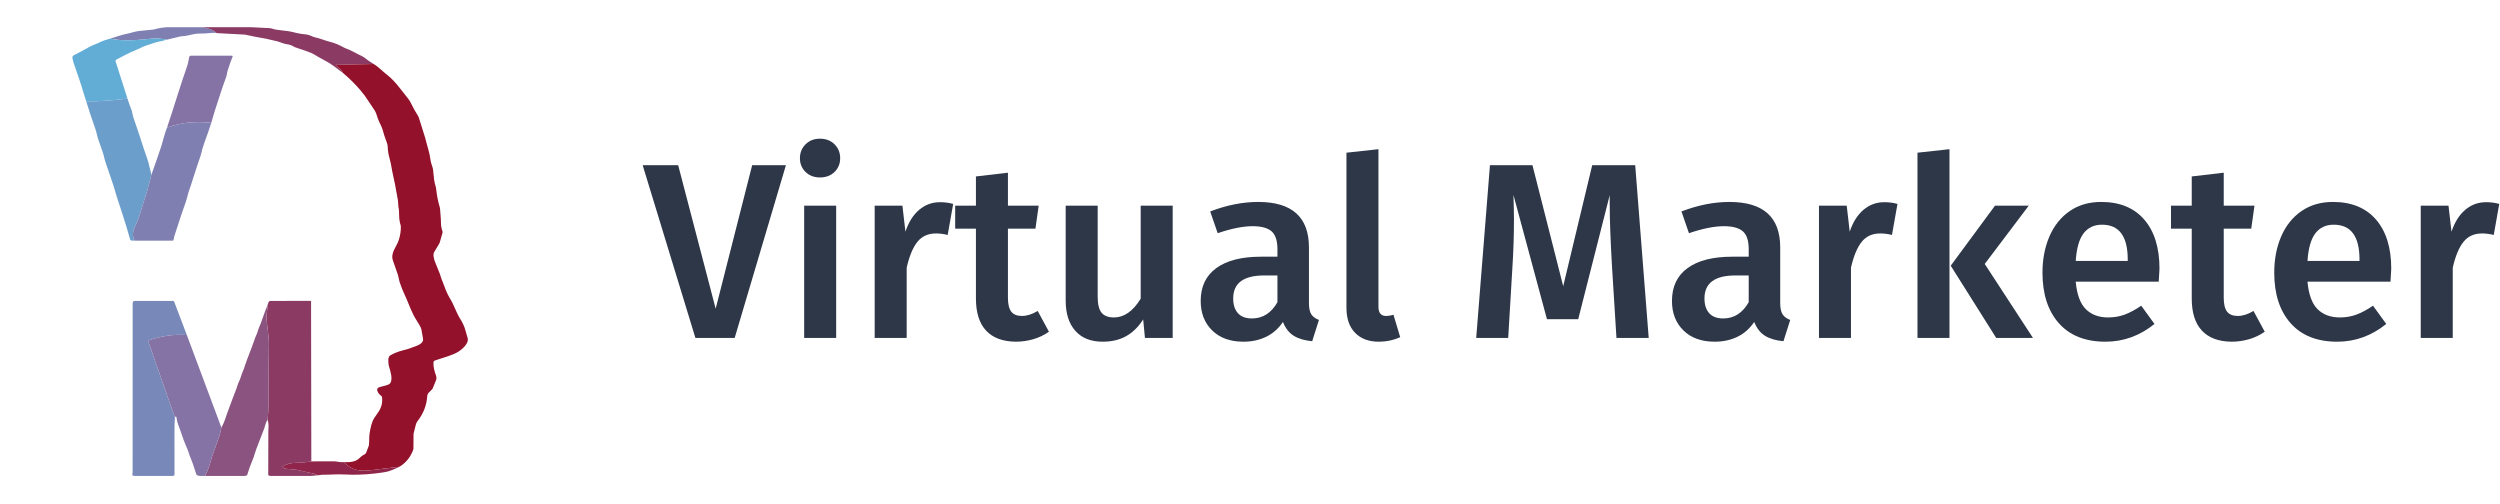
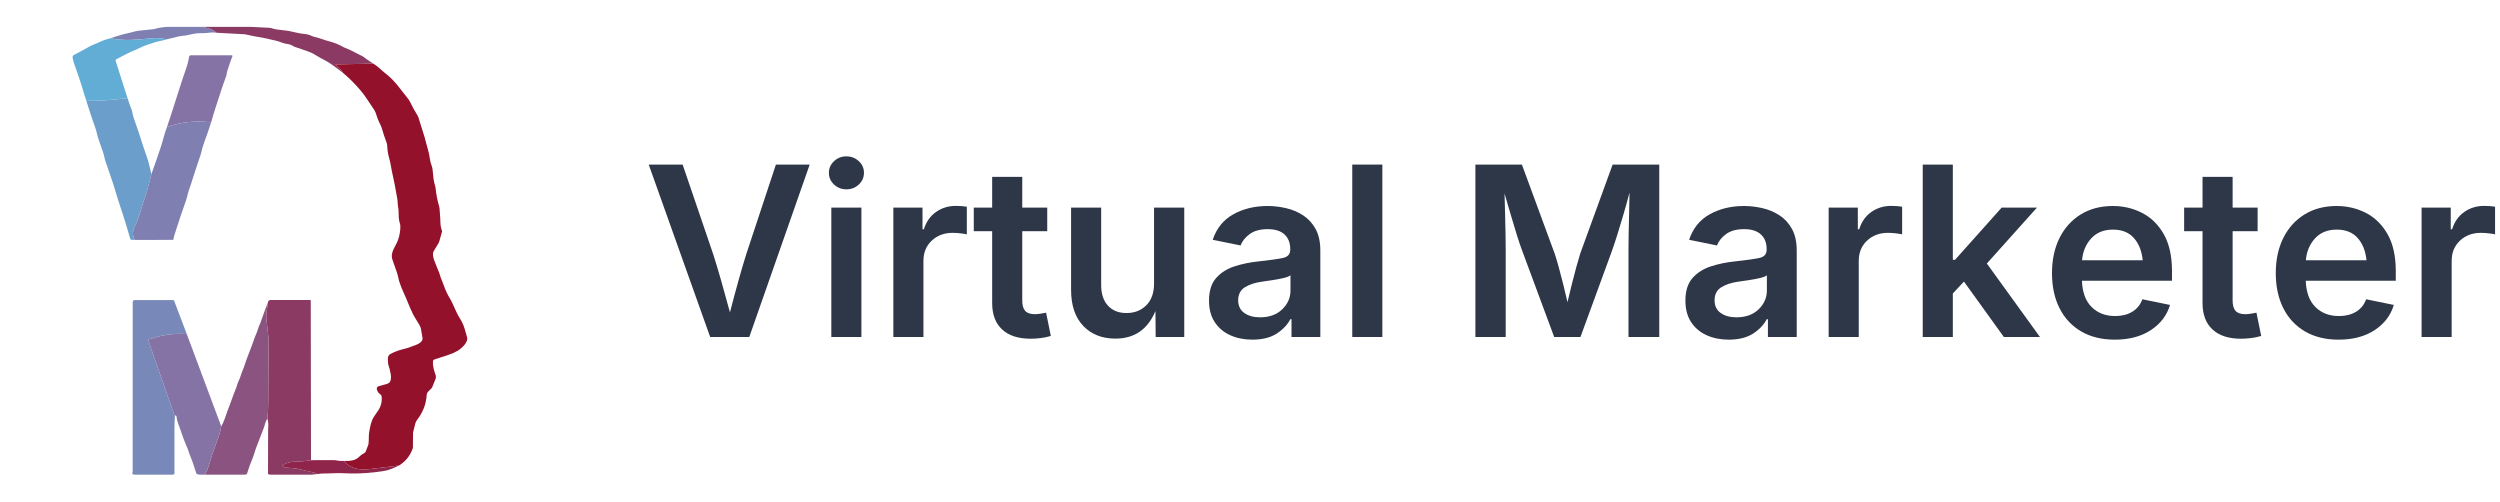
- <svg xmlns="http://www.w3.org/2000/svg" width="318" height="64" viewBox="0 0 318.365 64.0" version="1.1">
+ <svg xmlns="http://www.w3.org/2000/svg" width="319" height="64" viewBox="0 0 318.921 64.0" version="1.1">
  <g transform="scale(0.1116071) translate(30.72 30.72)">
    <path fill="#7f80b1" d="   M 199.98 0.00   C 206.82 1.35 211.44 2.09 216.43 6.72   C 212.03 5.86 206.84 7.03 203.82 7.08   Q 198.34 7.18 195.26 7.32   Q 191.28 7.49 181.92 9.75   A 10.37 9.72 -52.0 0 1 180.45 9.98   C 177.89 10.18 175.89 10.28 173.24 10.93   Q 166.48 12.59 159.70 14.23   Q 149.84 12.29 142.93 12.98   C 125.45 14.71 111.18 16.39 94.97 12.99   C 101.13 11.29 107.92 8.65 113.41 7.64   C 118.51 6.70 122.76 4.86 128.29 4.28   Q 136.03 3.47 143.75 2.74   A 9.53 9.27 33.7 0 0 145.36 2.44   Q 152.65 0.35 160.25 0.00   L 199.98 0.00   Z" />
    <path fill="#8b3a64" d="   M 255.99 0.00   L 276.95 1.05   Q 276.97 1.05 276.99 1.05   C 279.53 1.28 281.71 2.47 284.80 2.86   Q 291.82 3.74 298.71 4.59   Q 300.46 4.80 307.27 6.46   Q 311.34 7.45 314.56 7.79   C 319.63 8.32 321.80 8.61 325.70 10.54   A 10.64 10.11 -23.8 0 0 327.88 11.32   Q 334.16 12.81 337.55 14.12   Q 340.46 15.24 347.12 17.03   Q 354.06 18.91 361.77 23.22   A 14.04 13.88 -20.1 0 0 363.85 24.17   C 370.66 26.61 376.27 30.25 382.57 33.17   Q 384.56 34.10 387.36 36.41   C 389.74 38.38 392.83 40.11 395.58 41.97   L 352.63 42.99   A 0.21 0.21 0.0 0 0 352.49 43.35   C 355.46 46.08 359.11 48.50 360.78 52.33   Q 347.33 41.98 342.87 39.62   Q 334.58 35.24 326.56 30.43   Q 324.74 29.33 318.95 27.29   Q 312.63 25.06 305.88 22.84   A 6.17 5.79 -17.5 0 1 304.55 22.20   C 301.59 20.25 299.72 19.90 295.21 19.16   A 15.25 15.03 59.4 0 1 292.57 18.46   C 288.66 17.02 285.60 15.92 282.22 15.31   C 278.53 14.64 275.42 13.57 272.72 13.11   Q 258.80 10.75 249.20 8.54   A 4.21 3.64 49.1 0 0 248.58 8.45   L 216.43 6.72   C 211.44 2.09 206.82 1.35 199.98 0.00   L 255.99 0.00   Z" />
    <path fill="#62add6" d="   M 159.70 14.23   C 155.01 15.82 149.49 16.42 145.50 17.80   Q 139.63 19.82 137.70 20.37   C 132.84 21.76 128.34 24.47 123.07 26.59   C 116.67 29.16 109.08 33.24 102.04 36.96   A 1.73 1.72 -22.6 0 0 101.19 39.01   L 114.72 81.44   C 98.30 83.48 83.42 84.78 67.66 84.60   Q 65.99 79.90 64.62 75.07   C 61.33 63.51 57.27 52.21 53.29 40.79   C 52.75 39.26 52.25 36.86 51.93 35.02   A 2.78 2.77 -18.4 0 1 53.40 32.09   Q 64.20 26.54 70.82 22.68   C 74.62 20.46 79.59 19.11 84.03 16.76   Q 86.73 15.34 94.97 12.99   C 111.18 16.39 125.45 14.71 142.93 12.98   Q 149.84 12.29 159.70 14.23   Z" />
    <path fill="#8673a6" d="   M 210.36 109.08   C 192.73 107.25 176.53 108.36 159.84 114.59   C 167.37 92.50 174.23 68.80 182.68 44.75   C 183.99 41.02 184.51 37.05 185.07 34.31   A 2.25 2.24 -84.4 0 1 187.27 32.50   L 233.95 32.50   A 0.79 0.79 0.0 0 1 234.67 33.62   Q 233.16 36.89 229.09 49.30   C 228.26 51.84 228.26 54.32 227.37 56.75   Q 222.95 68.78 220.84 75.55   Q 217.00 87.84 214.41 95.38   C 212.93 99.70 211.83 104.51 210.36 109.08   Z" />
    <path fill="#93112a" d="   M 395.58 41.97   C 401.62 45.55 405.63 50.32 411.10 54.41   C 415.08 57.39 421.34 63.96 425.10 69.01   Q 427.60 72.36 434.33 80.68   Q 436.93 83.89 438.16 86.56   Q 441.19 93.14 446.35 101.39   A 7.90 7.82 20.3 0 1 447.17 103.15   Q 450.18 112.61 454.44 126.31   C 455.70 130.34 456.45 134.71 457.99 139.50   Q 459.50 144.19 460.77 152.99   A 11.54 11.22 32.3 0 0 461.26 155.03   Q 463.23 160.91 463.34 161.99   C 464.29 171.06 464.57 176.40 466.39 181.74   A 10.72 10.56 33.3 0 1 466.88 184.01   Q 468.00 195.17 471.07 205.49   A 9.67 9.38 36.3 0 1 471.46 207.81   C 471.79 214.54 472.36 216.86 472.43 223.56   Q 472.48 228.19 474.19 233.06   A 2.08 2.05 43.2 0 1 474.24 234.33   L 471.19 245.16   A 8.82 8.40 -23.3 0 1 470.32 247.20   Q 467.37 252.17 464.82 256.30   C 462.97 259.28 464.41 264.53 465.55 267.45   Q 468.86 275.89 469.41 277.14   Q 471.46 281.79 472.29 284.94   C 473.12 288.08 474.88 291.26 476.22 295.30   Q 478.98 303.65 484.09 311.86   A 24.54 23.71 -74.0 0 1 485.68 314.88   Q 491.79 328.76 493.86 331.93   Q 498.45 338.96 500.29 345.67   Q 502.10 352.30 502.80 354.44   C 504.77 360.52 496.78 367.52 491.92 370.44   Q 487.69 372.98 480.99 375.23   Q 473.37 377.79 465.53 380.28   A 2.39 2.38 82.6 0 0 463.87 382.44   C 463.61 387.81 464.96 392.30 466.90 397.89   A 6.97 6.96 46.5 0 1 466.77 402.80   L 462.95 412.25   A 2.38 2.33 78.9 0 1 462.43 413.04   L 458.61 416.86   A 6.39 6.36 -21.0 0 0 456.75 421.00   Q 455.83 436.41 445.72 449.43   A 11.03 10.96 -19.3 0 0 443.72 453.55   L 441.27 463.41   A 4.88 4.25 56.3 0 0 441.14 464.42   L 441.01 480.85   A 3.76 3.68 -35.4 0 1 440.80 482.02   Q 436.28 494.65 425.12 501.50   Q 408.73 503.48 392.64 505.45   C 380.91 506.89 370.28 506.07 362.26 496.28   C 368.57 496.52 374.89 495.89 378.77 492.25   Q 382.02 489.21 383.12 488.62   Q 386.04 487.06 386.58 486.31   A 6.59 6.54 -18.2 0 0 387.18 485.13   L 390.02 477.74   A 2.52 2.50 -30.7 0 0 390.18 477.12   C 390.85 472.70 390.27 467.69 390.99 463.47   C 392.10 456.90 393.32 450.21 396.66 445.40   Q 399.86 440.79 401.24 438.72   Q 406.30 431.09 405.21 422.27   Q 405.05 420.98 402.60 419.18   C 400.90 417.94 397.29 412.08 402.05 410.76   Q 410.92 408.30 411.38 408.17   Q 415.06 407.07 415.67 403.48   Q 416.23 400.24 415.74 397.52   Q 414.58 391.06 413.04 386.67   A 6.25 6.14 -57.9 0 1 412.69 385.08   C 412.35 381.16 411.48 376.18 414.96 374.22   Q 421.21 370.70 428.83 368.75   Q 435.62 367.02 436.70 366.50   C 440.77 364.54 453.31 362.40 451.93 355.23   Q 450.97 350.18 450.16 345.09   Q 449.87 343.23 447.92 339.89   C 445.69 336.05 443.15 332.50 441.10 328.41   C 436.98 320.18 434.36 312.29 430.39 303.89   Q 428.17 299.20 425.63 291.87   C 424.45 288.46 424.05 284.57 422.92 281.46   Q 420.90 275.97 417.60 266.19   C 414.61 257.32 421.87 250.57 424.36 242.62   Q 426.83 234.74 426.65 227.29   A 5.43 5.25 36.2 0 0 426.39 225.78   Q 424.83 220.97 424.73 215.53   Q 424.60 208.35 424.35 207.50   C 423.52 204.67 423.79 200.36 423.19 196.85   Q 419.86 177.48 417.75 168.75   C 416.34 162.93 415.74 156.70 414.04 150.70   C 412.45 145.08 411.80 140.97 411.66 136.30   A 12.79 12.54 -56.9 0 0 410.84 132.21   Q 407.69 123.93 405.41 115.64   Q 405.06 114.38 401.62 107.20   A 23.60 23.54 23.6 0 1 400.37 104.03   Q 398.22 97.08 397.19 95.60   Q 392.62 89.02 389.26 83.68   Q 385.65 77.95 380.75 72.19   Q 371.59 61.42 360.78 52.33   C 359.11 48.50 355.46 46.08 352.49 43.35   A 0.21 0.21 0.0 0 1 352.63 42.99   L 395.58 41.97   Z" />
    <path fill="#6b9eca" d="   M 114.72 81.44   Q 116.83 88.19 119.41 94.61   C 120.29 96.80 120.62 100.52 121.45 103.00   C 123.92 110.38 126.72 117.92 128.64 124.11   Q 132.63 136.92 137.33 150.15   Q 138.67 153.93 139.82 159.19   Q 140.76 163.50 142.04 168.30   Q 140.50 174.08 138.92 180.37   Q 137.17 187.36 135.48 192.33   Q 132.20 201.99 128.58 214.20   Q 127.31 218.49 125.65 222.30   C 122.47 229.61 118.60 234.94 122.78 243.58   L 119.17 243.41   A 1.49 1.48 83.1 0 1 117.82 242.34   C 114.83 232.18 112.94 225.06 109.69 215.36   Q 102.30 193.29 98.51 180.00   Q 97.77 177.38 89.56 153.74   C 88.40 150.41 87.82 146.38 86.69 143.14   Q 83.66 134.37 81.72 128.98   C 80.03 124.28 79.53 120.11 78.07 115.99   Q 72.53 100.46 67.66 84.60   C 83.42 84.78 98.30 83.48 114.72 81.44   Z" />
    <path fill="#7f80b1" d="   M 210.36 109.08   C 208.99 112.63 207.92 116.75 206.76 119.90   Q 201.83 133.26 200.16 138.93   C 199.54 141.06 199.10 143.98 198.24 146.41   Q 193.67 159.46 186.99 180.68   Q 186.98 180.73 185.51 184.87   Q 184.03 189.04 182.95 193.74   Q 182.11 197.40 178.72 206.72   C 174.73 217.72 170.74 231.09 168.09 238.82   C 167.69 239.98 167.69 241.78 167.16 242.97   A 0.96 0.95 11.7 0 1 166.28 243.54   L 122.78 243.58   C 118.60 234.94 122.47 229.61 125.65 222.30   Q 127.31 218.49 128.58 214.20   Q 132.20 201.99 135.48 192.33   Q 137.17 187.36 138.92 180.37   Q 140.50 174.08 142.04 168.30   Q 148.09 151.57 153.47 135.33   Q 154.25 132.95 156.42 124.89   Q 157.84 119.59 159.84 114.59   C 176.53 108.36 192.73 107.25 210.36 109.08   Z" />
    <path fill="#7888b8" d="   M 182.49 351.28   C 166.67 350.13 154.11 352.28 138.59 357.40   A 0.50 0.50 0.0 0 0 138.27 358.04   L 168.88 445.50   Q 168.38 452.03 168.37 458.50   Q 168.34 484.63 168.39 510.78   A 0.77 0.76 79.3 0 1 167.91 511.49   L 166.58 512.00   L 122.87 512.00   L 120.61 511.47   A 0.54 0.54 0.0 0 1 120.20 510.85   Q 120.61 508.69 120.61 508.02   Q 120.51 379.46 120.65 315.00   Q 120.66 312.36 122.97 312.36   Q 147.41 312.27 166.74 312.31   A 1.39 1.37 -9.9 0 1 168.02 313.20   L 182.49 351.28   Z" />
    <path fill="#8b3a64" d="   M 324.51 495.40   Q 315.76 496.92 306.66 497.06   Q 298.25 497.18 291.98 501.05   A 0.56 0.56 0.0 0 0 291.86 501.91   Q 293.51 503.70 296.37 503.93   C 302.69 504.45 306.48 504.45 312.56 506.02   Q 319.40 507.78 327.49 509.40   Q 328.57 509.62 332.10 511.26   L 324.37 512.00   L 277.62 512.00   L 275.81 511.44   A 0.69 0.68 -81.4 0 1 275.33 510.78   Q 275.45 485.46 275.47 460.14   Q 275.47 460.07 275.66 455.88   Q 275.84 451.78 274.65 447.77   Q 275.59 438.95 275.60 429.02   Q 275.61 401.67 276.11 361.25   Q 276.18 355.02 273.67 336.01   C 272.66 328.36 274.40 322.15 275.23 315.00   Q 275.83 312.30 278.05 312.30   Q 300.92 312.33 323.62 312.26   A 0.59 0.59 0.0 0 1 324.22 312.85   L 324.51 495.40   Z" />
    <path fill="#8a5380" d="   M 275.23 315.00   C 274.40 322.15 272.66 328.36 273.67 336.01   Q 276.18 355.02 276.11 361.25   Q 275.61 401.67 275.60 429.02   Q 275.59 438.95 274.65 447.77   Q 273.11 450.05 272.35 452.63   Q 270.91 457.46 270.79 457.76   Q 266.41 468.78 261.64 481.55   C 260.13 485.58 259.11 489.95 257.86 492.84   Q 254.18 501.36 251.31 510.90   A 0.87 0.85 -88.7 0 1 250.70 511.49   L 248.61 512.00   L 203.21 512.00   Q 206.33 506.20 208.21 499.95   Q 211.45 489.17 211.47 489.10   Q 215.34 478.07 219.37 467.10   Q 220.30 464.55 221.90 456.76   Q 224.31 452.57 225.90 447.98   Q 228.80 439.61 228.83 439.53   Q 232.59 429.89 235.29 422.12   Q 236.99 417.26 238.18 414.63   C 239.78 411.10 240.23 407.81 241.86 404.60   C 243.82 400.75 244.73 396.23 246.45 392.48   Q 247.75 389.63 248.79 386.02   Q 249.60 383.21 256.84 364.40   C 259.00 358.80 260.06 354.84 262.07 350.50   C 263.46 347.52 264.16 343.74 265.38 341.38   Q 266.40 339.37 268.07 334.41   C 270.27 327.87 272.79 321.47 275.23 315.00   Z" />
    <path fill="#8673a6" d="   M 182.49 351.28   L 221.90 456.76   Q 220.30 464.55 219.37 467.10   Q 215.34 478.07 211.47 489.10   Q 211.45 489.17 208.21 499.95   Q 206.33 506.20 203.21 512.00   L 196.89 512.00   L 194.07 511.21   A 0.92 0.91 -1.1 0 1 193.43 510.60   Q 191.60 505.06 189.03 497.32   C 187.67 493.25 185.88 489.82 184.74 486.00   Q 183.75 482.65 181.47 477.56   C 178.10 470.01 176.06 462.31 172.97 454.50   Q 171.14 449.90 170.60 445.07   A 0.88 0.88 0.0 0 0 169.31 444.39   Q 169.00 444.55 168.88 445.50   L 138.27 358.04   A 0.50 0.50 0.0 0 1 138.59 357.40   C 154.11 352.28 166.67 350.13 182.49 351.28   Z" />
    <path fill="#8f254a" d="   M 362.26 496.28   C 370.28 506.07 380.91 506.89 392.64 505.45   Q 408.73 503.48 425.12 501.50   Q 416.78 505.55 412.68 506.69   Q 407.72 508.08 396.93 509.25   Q 378.36 511.28 362.93 510.35   C 353.97 509.82 346.02 510.73 336.71 510.67   A 1.16 1.11 -46.1 0 0 336.45 510.68   L 332.10 511.26   Q 328.57 509.62 327.49 509.40   Q 319.40 507.78 312.56 506.02   C 306.48 504.45 302.69 504.45 296.37 503.93   Q 293.51 503.70 291.86 501.91   A 0.56 0.56 0.0 0 1 291.98 501.05   Q 298.25 497.18 306.66 497.06   Q 315.76 496.92 324.51 495.40   L 350.91 495.32   A 7.55 7.40 -38.5 0 1 352.45 495.48   Q 357.27 496.55 362.26 496.28   Z" />
  </g>
  <g transform="translate(82.0 21.0)" style="color:#2d3748">
-     <g transform="scale(0.03183792 -0.03183792) translate(0 -691)" fill="currentColor">
-       <path d="M363 0H206L-5 691H137L287 117L433 691H568Z" transform="translate(0 0)" />
-       <path d="M205 0H77V529H205ZM221 719Q221 686 198.5 664.0Q176 642 140 642Q105 642 82.5 664.0Q60 686 60 719Q60 752 82.5 774.5Q105 797 140 797Q176 797 198.5 774.5Q221 752 221 719Z" transform="translate(564 0)" />
-       <path d="M391 536 369 412Q345 418 322 418Q275 418 248.0 384.5Q221 351 205 281V0H77V529H188L200 425Q219 482 255.0 512.5Q291 543 338 543Q367 543 391 536Z" transform="translate(846 0)" />
-       <path d="M380 25Q352 5 317.5 -5.0Q283 -15 247 -15Q169 -14 128.5 29.5Q88 73 88 158V437H5V529H88V646L216 661V529H339L326 437H216V161Q216 122 229.5 105.0Q243 88 272 88Q302 88 335 108Z" transform="translate(1240 0)" />
-       <path d="M500 0H389L382 74Q353 29 313.5 7.0Q274 -15 220 -15Q149 -15 110.5 28.5Q72 72 72 149V529H200V165Q200 120 215.5 101.0Q231 82 265 82Q326 82 372 157V529H500Z" transform="translate(1615 0)" />
-       <path d="M508 72 481 -13Q436 -9 407.5 8.5Q379 26 364 64Q337 24 296.5 4.5Q256 -15 206 -15Q127 -15 81.0 30.0Q35 75 35 148Q35 234 97.5 279.5Q160 325 276 325H342V355Q342 406 318.5 426.5Q295 447 243 447Q185 447 103 419L73 506Q172 544 265 544Q468 544 468 362V140Q468 109 477.5 94.5Q487 80 508 72ZM342 143V250H289Q165 250 165 158Q165 120 184.0 99.0Q203 78 240 78Q305 78 342 143Z" transform="translate(2192 0)" />
-       <path d="M72 121V741L200 755V125Q200 88 230 88Q245 88 260 93L287 3Q247 -15 202 -15Q141 -15 106.5 20.5Q72 56 72 121Z" transform="translate(2738 0)" />
-       <path d="M736 0H607L589 289Q580 444 580 535V571L454 75H329L195 572Q197 506 197 472Q197 381 191 285L174 0H46L101 691H271L394 207L510 691H682Z" transform="translate(3283 0)" />
-       <path d="M508 72 481 -13Q436 -9 407.5 8.5Q379 26 364 64Q337 24 296.5 4.5Q256 -15 206 -15Q127 -15 81.0 30.0Q35 75 35 148Q35 234 97.5 279.5Q160 325 276 325H342V355Q342 406 318.5 426.5Q295 447 243 447Q185 447 103 419L73 506Q172 544 265 544Q468 544 468 362V140Q468 109 477.5 94.5Q487 80 508 72ZM342 143V250H289Q165 250 165 158Q165 120 184.0 99.0Q203 78 240 78Q305 78 342 143Z" transform="translate(4077 0)" />
-       <path d="M391 536 369 412Q345 418 322 418Q275 418 248.0 384.5Q221 351 205 281V0H77V529H188L200 425Q219 482 255.0 512.5Q291 543 338 543Q367 543 391 536Z" transform="translate(4623 0)" />
-       <path d="M205 0H77V741L205 755ZM346 296 539 0H392L210 289L387 529H522Z" transform="translate(5017 0)" />
-       <path d="M508 225H176Q183 148 216.5 115.0Q250 82 306 82Q341 82 372.0 93.5Q403 105 438 129L491 56Q403 -15 295 -15Q174 -15 108.5 59.0Q43 133 43 261Q43 342 71.0 406.5Q99 471 152.0 507.5Q205 544 278 544Q389 544 450.0 473.5Q511 403 511 277Q511 267 508 225ZM384 314Q384 453 281 453Q234 453 207.5 418.5Q181 384 176 308H384Z" transform="translate(5551 0)" />
-       <path d="M380 25Q352 5 317.5 -5.0Q283 -15 247 -15Q169 -14 128.5 29.5Q88 73 88 158V437H5V529H88V646L216 661V529H339L326 437H216V161Q216 122 229.5 105.0Q243 88 272 88Q302 88 335 108Z" transform="translate(6103 0)" />
-       <path d="M508 225H176Q183 148 216.5 115.0Q250 82 306 82Q341 82 372.0 93.5Q403 105 438 129L491 56Q403 -15 295 -15Q174 -15 108.5 59.0Q43 133 43 261Q43 342 71.0 406.5Q99 471 152.0 507.5Q205 544 278 544Q389 544 450.0 473.5Q511 403 511 277Q511 267 508 225ZM384 314Q384 453 281 453Q234 453 207.5 418.5Q181 384 176 308H384Z" transform="translate(6478 0)" />
-       <path d="M391 536 369 412Q345 418 322 418Q275 418 248.0 384.5Q221 351 205 281V0H77V529H188L200 425Q219 482 255.0 512.5Q291 543 338 543Q367 543 391 536Z" transform="translate(7030 0)" />
+     <g transform="scale(0.0147651 -0.0147651) translate(0 -1490)" fill="currentColor">
+       <path d="M581 0 50 1490H343L607 716Q639 617 674.5 492.0Q710 367 752 213Q831 519 893 716L1149 1490H1441L919 0Z" transform="translate(0 0)" />
+       <path d="M138 0V1118H398V0ZM268 1276Q206 1276 161.5 1317.5Q117 1359 117 1419Q117 1478 161.5 1519.5Q206 1561 268 1561Q331 1561 375.5 1519.5Q420 1478 420 1419Q420 1359 375.5 1317.5Q331 1276 268 1276Z" transform="translate(1490 0)" />
+       <path d="M138 0V1118H390V931H402Q432 1028 507.0 1080.5Q582 1133 678 1133Q728 1133 773 1126V887Q757 891 721.0 895.5Q685 900 650 900Q541 900 469.5 832.5Q398 765 398 658V0Z" transform="translate(2026 0)" />
+       <path d="M655 1118V914H439V315Q439 254 464.5 225.5Q490 197 550 197Q568 197 597.0 201.5Q626 206 645 210L686 9Q643 -4 598.0 -9.5Q553 -15 512 -15Q351 -15 265.0 65.0Q179 145 179 293V914H20V1118H179V1384H439V1118Z" transform="translate(2839 0)" />
+       <path d="M521 -14Q348 -14 243.0 96.0Q138 206 138 407V1118H398V447Q398 335 456.5 271.0Q515 207 617 207Q721 207 788.0 274.0Q855 341 855 463V1118H1116V0H869L867 224Q767 -14 521 -14Z" transform="translate(3562 0)" />
+       <path d="M450 -23Q344 -23 259.0 15.5Q174 54 125.0 129.0Q76 204 76 314Q76 440 137.5 509.5Q199 579 296.5 610.5Q394 642 502 653Q648 669 713.0 682.5Q778 696 778 754V759Q778 841 728.0 886.5Q678 932 583 932Q485 932 427.0 889.0Q369 846 349 791L108 840Q157 988 285.5 1060.0Q414 1132 582 1132Q661 1132 741.5 1113.5Q822 1095 889.0 1051.5Q956 1008 997.0 933.5Q1038 859 1038 747V0H789V154H779Q742 82 661.0 29.5Q580 -23 450 -23ZM517 170Q637 170 708.5 239.0Q780 308 780 401V533Q762 519 716.0 508.5Q670 498 618.5 490.5Q567 483 533 478Q445 466 386.5 430.0Q328 394 328 317Q328 245 381.0 207.5Q434 170 517 170Z" transform="translate(4816 0)" />
+       <path d="M398 1490V0H138V1490Z" transform="translate(5992 0)" />
+       <path d="M150 0V1490H552L835 721Q850 677 869.5 606.5Q889 536 909.0 455.5Q929 375 946 301Q963 374 983.0 454.5Q1003 535 1022.5 605.5Q1042 676 1056 721L1336 1490H1739V0H1473V752Q1473 808 1474.5 890.5Q1476 973 1478.5 1066.0Q1481 1159 1482 1248Q1457 1152 1429.0 1057.0Q1401 962 1376.0 882.0Q1351 802 1333 752L1058 0H831L552 752Q534 800 509.5 878.0Q485 956 457.5 1050.0Q430 1144 402 1240Q404 1156 406.5 1064.5Q409 973 410.5 891.0Q412 809 412 752V0Z" transform="translate(7044 0)" />
+       <path d="M450 -23Q344 -23 259.0 15.5Q174 54 125.0 129.0Q76 204 76 314Q76 440 137.5 509.5Q199 579 296.5 610.5Q394 642 502 653Q648 669 713.0 682.5Q778 696 778 754V759Q778 841 728.0 886.5Q678 932 583 932Q485 932 427.0 889.0Q369 846 349 791L108 840Q157 988 285.5 1060.0Q414 1132 582 1132Q661 1132 741.5 1113.5Q822 1095 889.0 1051.5Q956 1008 997.0 933.5Q1038 859 1038 747V0H789V154H779Q742 82 661.0 29.5Q580 -23 450 -23ZM517 170Q637 170 708.5 239.0Q780 308 780 401V533Q762 519 716.0 508.5Q670 498 618.5 490.5Q567 483 533 478Q445 466 386.5 430.0Q328 394 328 317Q328 245 381.0 207.5Q434 170 517 170Z" transform="translate(8933 0)" />
+       <path d="M138 0V1118H390V931H402Q432 1028 507.0 1080.5Q582 1133 678 1133Q728 1133 773 1126V887Q757 891 721.0 895.5Q685 900 650 900Q541 900 469.5 832.5Q398 765 398 658V0Z" transform="translate(10109 0)" />
+       <path d="M138 0V1490H398V667H417L820 1118H1125L692 635L1151 0H839L494 479L398 376V0Z" transform="translate(10922 0)" />
+       <path d="M632 -23Q463 -23 341.5 48.0Q220 119 154.5 248.0Q89 377 89 552Q89 724 153.5 854.5Q218 985 336.5 1058.5Q455 1132 615 1132Q751 1132 867.5 1072.5Q984 1013 1055.0 888.5Q1126 764 1126 568V486H348Q353 337 431.5 259.0Q510 181 635 181Q721 181 782.5 218.0Q844 255 870 326L1109 277Q1069 142 943.5 59.5Q818 -23 632 -23ZM349 663H873Q861 783 796.5 855.5Q732 928 616 928Q497 928 427.5 851.5Q358 775 349 663Z" transform="translate(12088 0)" />
+       <path d="M655 1118V914H439V315Q439 254 464.5 225.5Q490 197 550 197Q568 197 597.0 201.5Q626 206 645 210L686 9Q643 -4 598.0 -9.5Q553 -15 512 -15Q351 -15 265.0 65.0Q179 145 179 293V914H20V1118H179V1384H439V1118Z" transform="translate(13299 0)" />
+       <path d="M632 -23Q463 -23 341.5 48.0Q220 119 154.5 248.0Q89 377 89 552Q89 724 153.5 854.5Q218 985 336.5 1058.5Q455 1132 615 1132Q751 1132 867.5 1072.5Q984 1013 1055.0 888.5Q1126 764 1126 568V486H348Q353 337 431.5 259.0Q510 181 635 181Q721 181 782.5 218.0Q844 255 870 326L1109 277Q1069 142 943.5 59.5Q818 -23 632 -23ZM349 663H873Q861 783 796.5 855.5Q732 928 616 928Q497 928 427.5 851.5Q358 775 349 663Z" transform="translate(14022 0)" />
+       <path d="M138 0V1118H390V931H402Q432 1028 507.0 1080.5Q582 1133 678 1133Q728 1133 773 1126V887Q757 891 721.0 895.5Q685 900 650 900Q541 900 469.5 832.5Q398 765 398 658V0Z" transform="translate(15233 0)" />
    </g>
  </g>
</svg>
